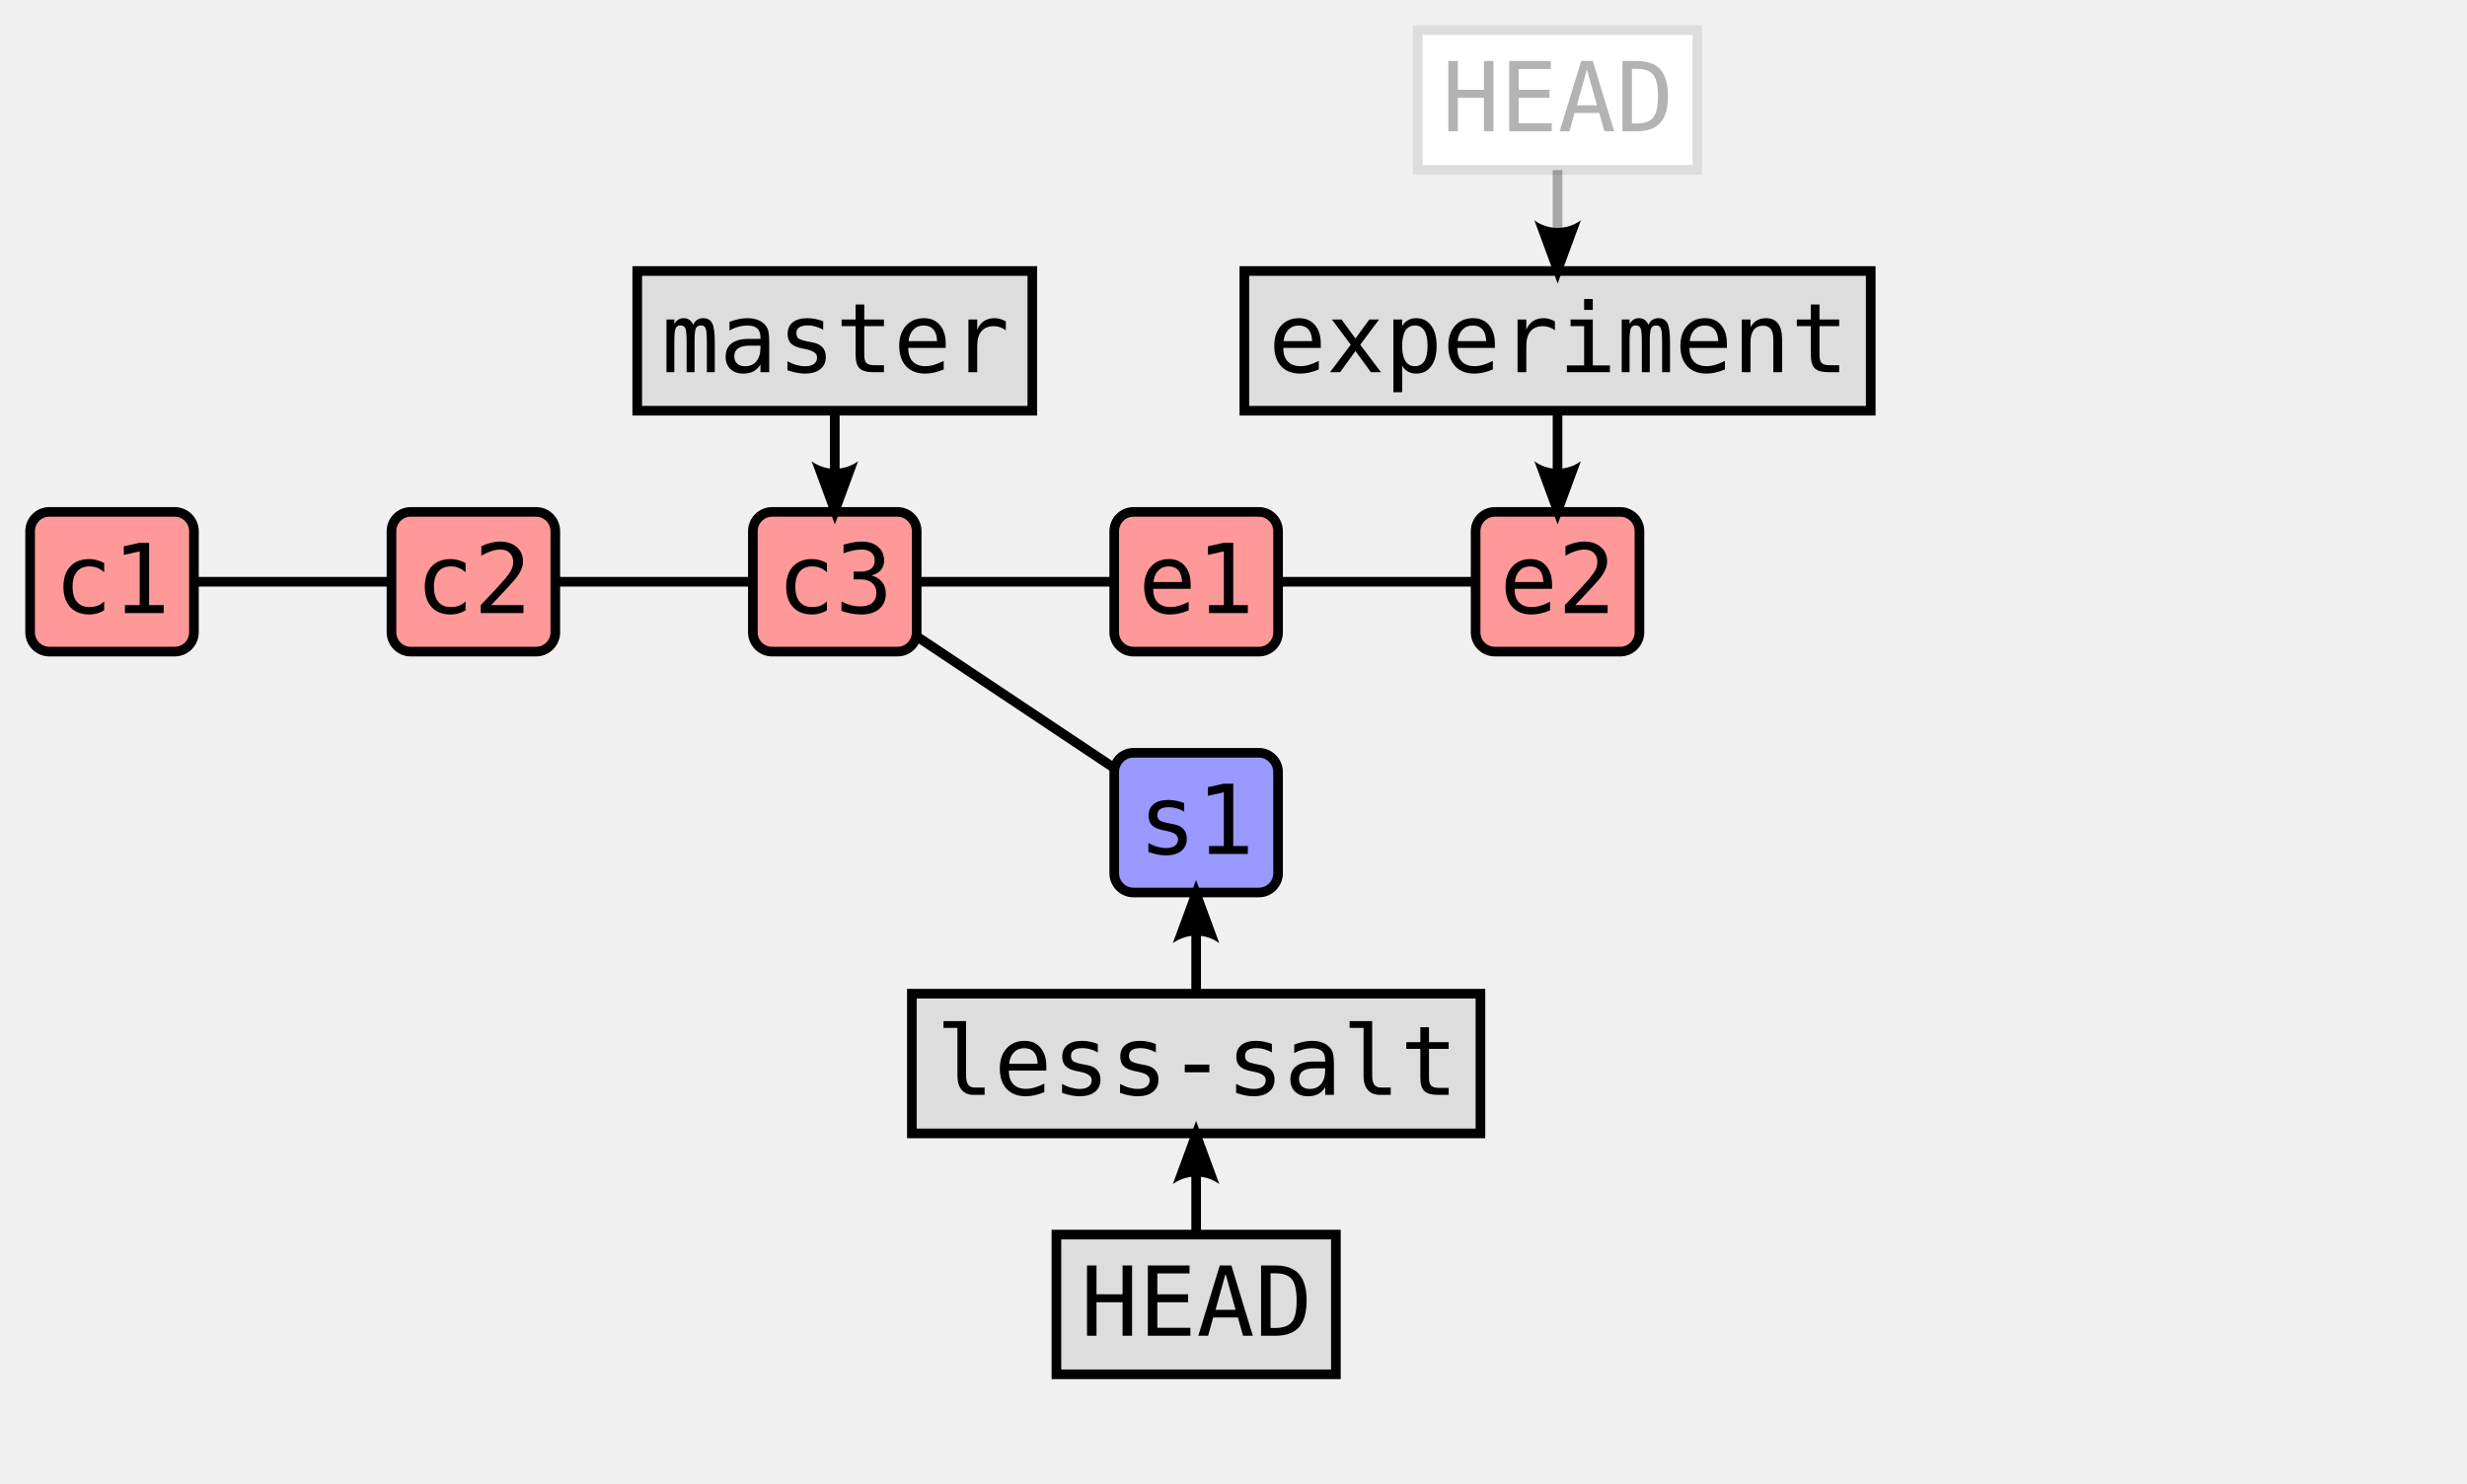
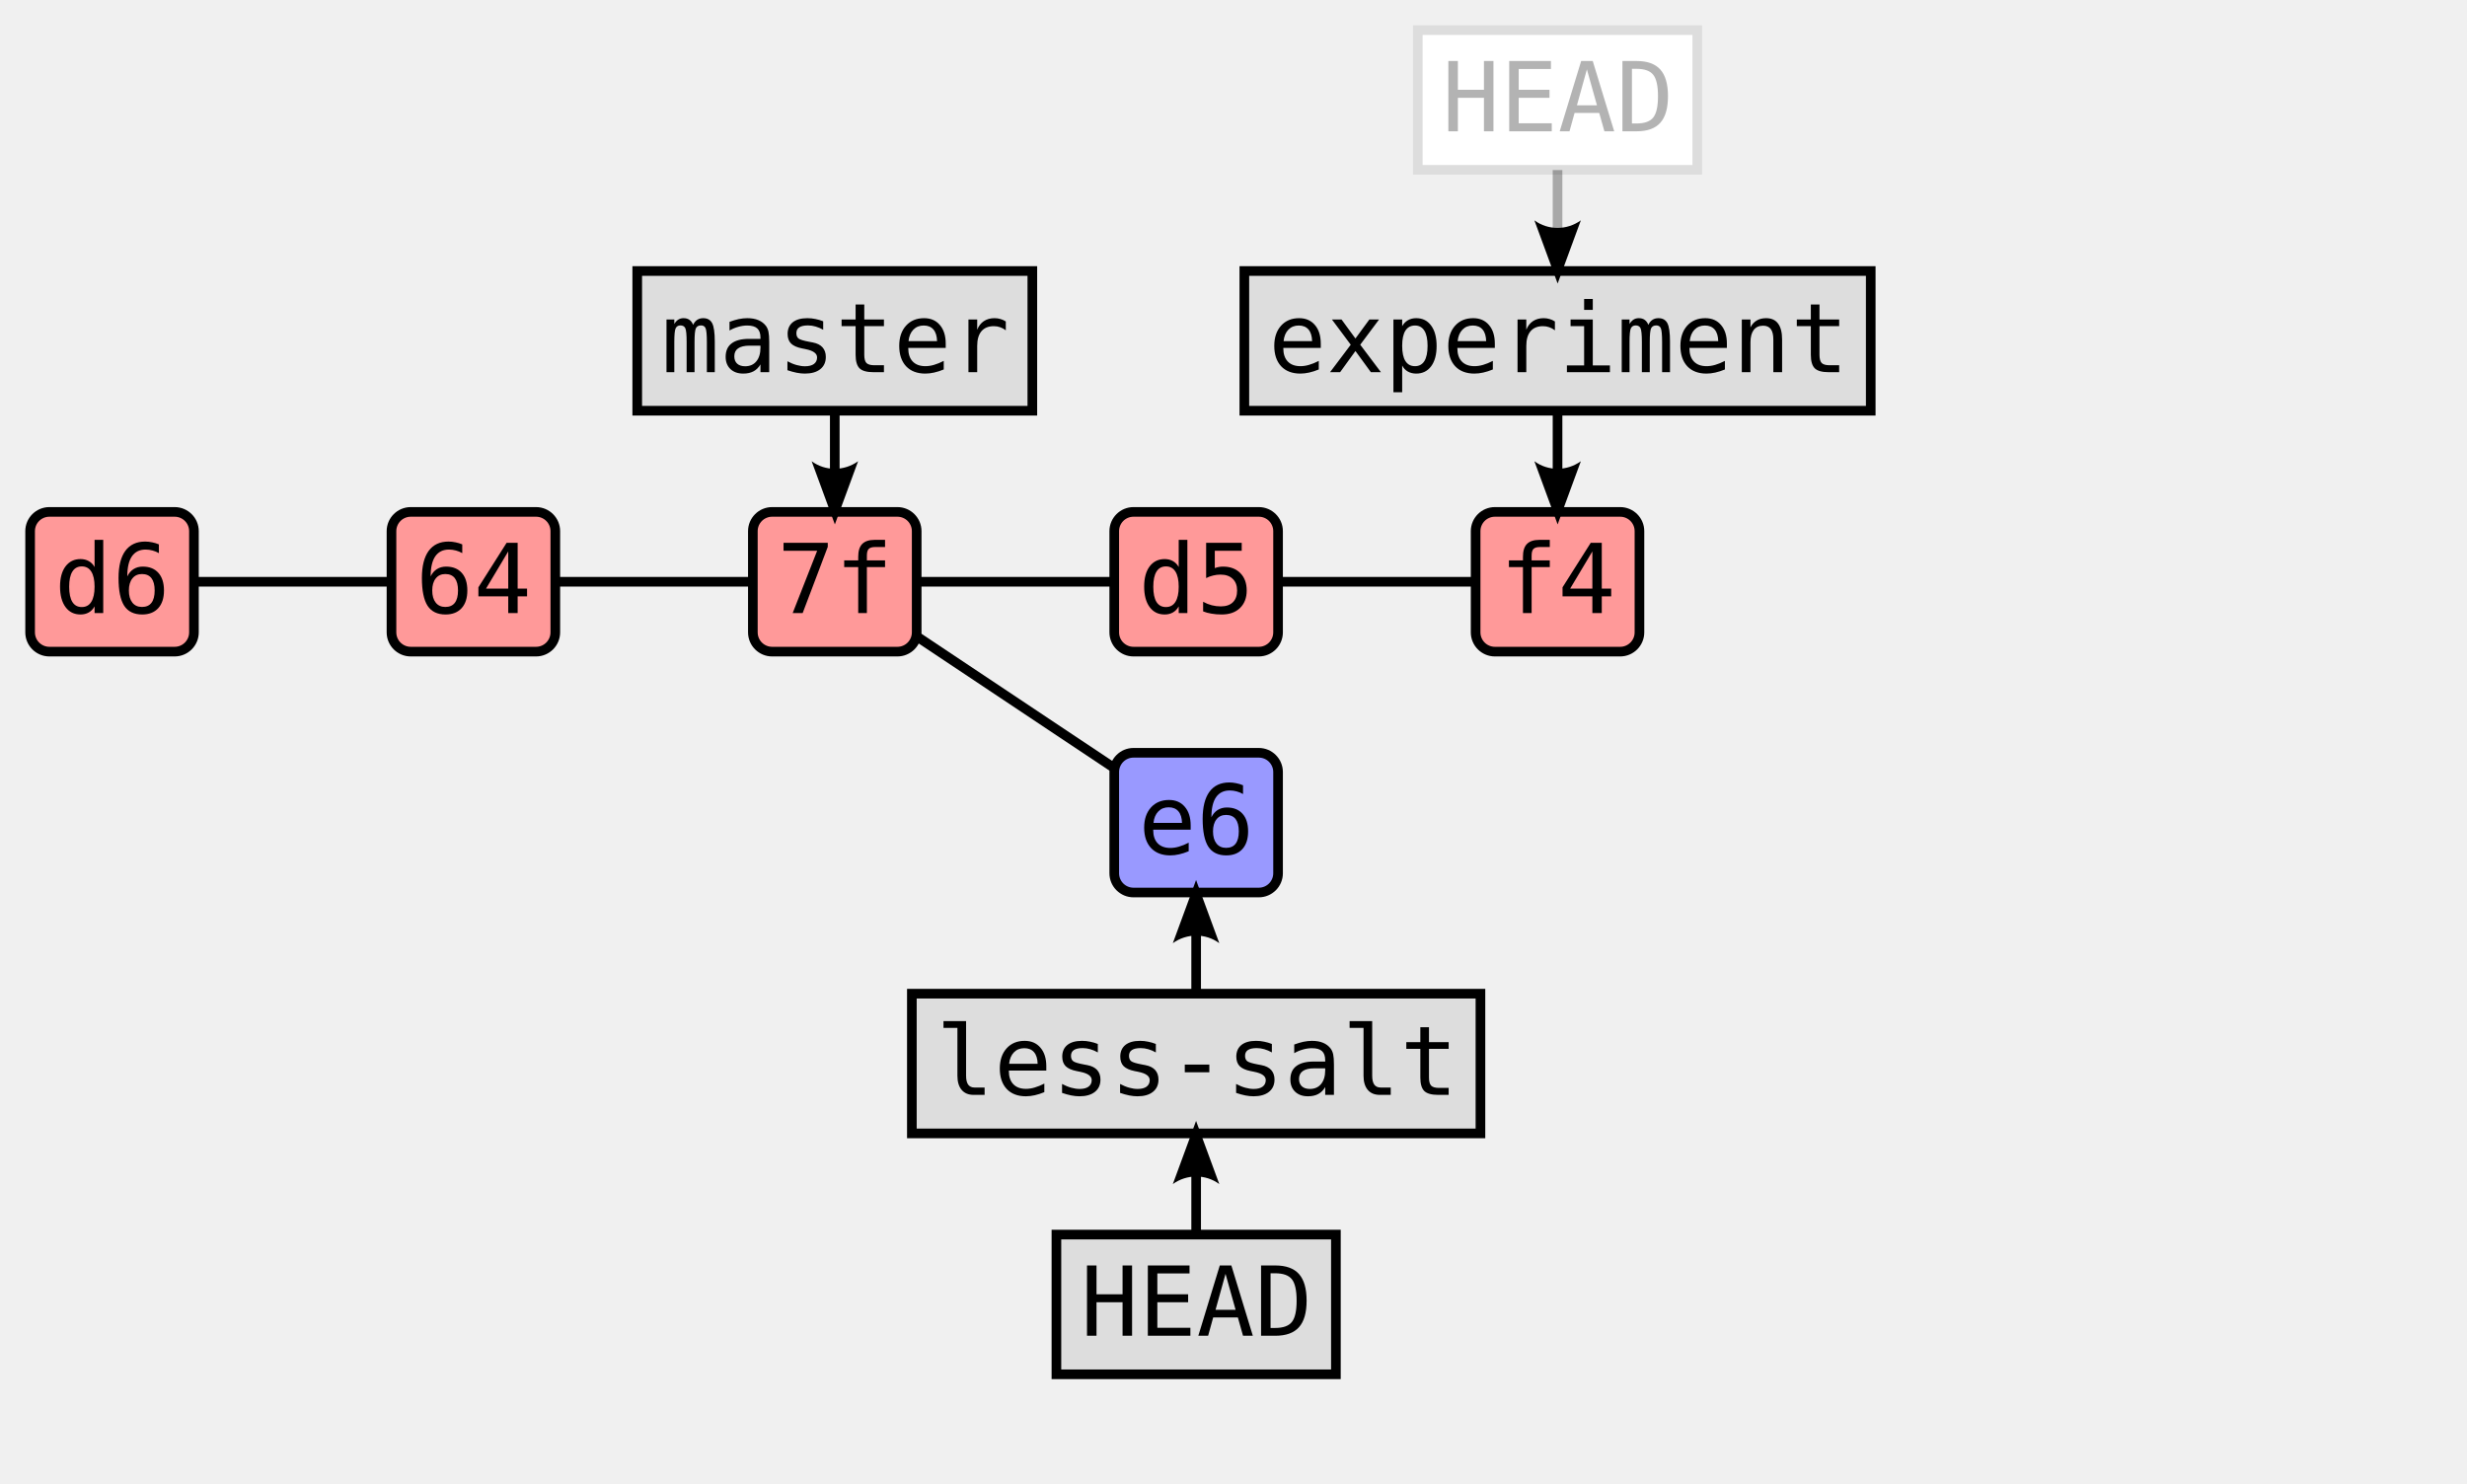
<svg xmlns="http://www.w3.org/2000/svg" width="409.6" height="246.4" id="svg2" version="1.1">
  <defs id="defs4">
    <marker orient="auto" refY="0.0" refX="0.0" id="Arrow2Mend" style="overflow:visible;">
      <path id="path3786" style="fill-rule:evenodd;stroke-width:0.625;stroke-linejoin:round;" d="M 8.719,4.034 L -2.207,0.016 L 8.719,-4.002 C 6.973,-1.63 6.983,1.616 8.719,4.034 z " transform="scale(0.6) rotate(180) translate(0,0)" />
    </marker>
  </defs>
  <g id="layer1">
    <rect style="fill:#ff9999;stroke:#000000;stroke-width:1.6;stroke-miterlimit:4;stroke-dasharray:none" id="rect2989" width="27.2" height="23.2" x="5" y="85" ry="3.2" />
    <text xml:space="preserve" style="font-size:16px;font-style:normal;font-weight:normal;line-height:125%;letter-spacing:0px;word-spacing:0px;fill:#000000;fill-opacity:1;stroke:none;font-family:DejaVu Sans Mono" x="9" y="101.8" id="text2985">
-       <tspan id="tspan2987" x="9" y="101.8">c1</tspan>
+       <tspan id="tspan2987" x="9" y="101.8">d6</tspan>
    </text>
  </g>
  <g id="layer1">
    <rect style="fill:#ff9999;stroke:#000000;stroke-width:1.6;stroke-miterlimit:4;stroke-dasharray:none" id="rect2989" width="27.2" height="23.2" x="65" y="85" ry="3.2" />
    <text xml:space="preserve" style="font-size:16px;font-style:normal;font-weight:normal;line-height:125%;letter-spacing:0px;word-spacing:0px;fill:#000000;fill-opacity:1;stroke:none;font-family:DejaVu Sans Mono" x="69" y="101.8" id="text2985">
-       <tspan id="tspan2987" x="69" y="101.8">c2</tspan>
+       <tspan id="tspan2987" x="69" y="101.8">64</tspan>
    </text>
  </g>
  <line x1="64.98" y1="96.6" x2="32.22" y2="96.6" style="stroke:#000000; stroke-width:1.6; stroke-opacity:1.0" />
  <g id="layer1">
    <rect style="fill:#ff9999;stroke:#000000;stroke-width:1.6;stroke-miterlimit:4;stroke-dasharray:none" id="rect2989" width="27.2" height="23.2" x="125" y="85" ry="3.2" />
    <text xml:space="preserve" style="font-size:16px;font-style:normal;font-weight:normal;line-height:125%;letter-spacing:0px;word-spacing:0px;fill:#000000;fill-opacity:1;stroke:none;font-family:DejaVu Sans Mono" x="129" y="101.8" id="text2985">
-       <tspan id="tspan2987" x="129" y="101.8">c3</tspan>
+       <tspan id="tspan2987" x="129" y="101.8">7f</tspan>
    </text>
  </g>
  <line x1="124.98" y1="96.6" x2="92.22" y2="96.6" style="stroke:#000000; stroke-width:1.6; stroke-opacity:1.0" />
  <g id="layer1">
    <rect style="fill:#dddddd;stroke:#000000;stroke-width:1.6;stroke-miterlimit:4;stroke-dasharray:none" id="rect2989" width="65.6" height="23.2" x="105.8" y="45" ry="0" />
    <text xml:space="preserve" style="font-size:16px;font-style:normal;font-weight:normal;line-height:125%;letter-spacing:0px;word-spacing:0px;fill:#000000;fill-opacity:1;stroke:none;font-family:DejaVu Sans Mono" x="109.8" y="61.8" id="text2985">
      <tspan id="tspan2987" x="109.8" y="61.8">master</tspan>
    </text>
  </g>
  <g id="layer1">
    <path style="fill:none;stroke:#000000;stroke-width:1.6;stroke-linecap:butt;stroke-linejoin:miter;stroke-opacity:1;marker-end:url(#Arrow2Mend);stroke-miterlimit:4;stroke-dasharray:none" d="M 138.6,68.24 138.6,84.96" id="path2985" />
  </g>
  <g id="layer1">
    <rect style="fill:#9999ff;stroke:#000000;stroke-width:1.6;stroke-miterlimit:4;stroke-dasharray:none" id="rect2989" width="27.2" height="23.2" x="185" y="125" ry="3.2" />
    <text xml:space="preserve" style="font-size:16px;font-style:normal;font-weight:normal;line-height:125%;letter-spacing:0px;word-spacing:0px;fill:#000000;fill-opacity:1;stroke:none;font-family:DejaVu Sans Mono" x="189" y="141.8" id="text2985">
-       <tspan id="tspan2987" x="189" y="141.8">s1</tspan>
+       <tspan id="tspan2987" x="189" y="141.8">e6</tspan>
    </text>
  </g>
  <line x1="184.98" y1="127.52" x2="152.22" y2="105.68" style="stroke:#000000; stroke-width:1.6; stroke-opacity:1.0" />
  <g id="layer1">
    <rect style="fill:#dddddd;stroke:#000000;stroke-width:1.6;stroke-miterlimit:4;stroke-dasharray:none" id="rect2989" width="94.4" height="23.2" x="151.4" y="165" ry="0" />
    <text xml:space="preserve" style="font-size:16px;font-style:normal;font-weight:normal;line-height:125%;letter-spacing:0px;word-spacing:0px;fill:#000000;fill-opacity:1;stroke:none;font-family:DejaVu Sans Mono" x="155.4" y="181.8" id="text2985">
      <tspan id="tspan2987" x="155.4" y="181.8">less-salt</tspan>
    </text>
  </g>
  <g id="layer1">
    <path style="fill:none;stroke:#000000;stroke-width:1.6;stroke-linecap:butt;stroke-linejoin:miter;stroke-opacity:1;marker-end:url(#Arrow2Mend);stroke-miterlimit:4;stroke-dasharray:none" d="M 198.6,164.96 198.6,148.24" id="path2985" />
  </g>
  <g id="layer1">
    <rect style="fill:#dddddd;stroke:#000000;stroke-width:1.6;stroke-miterlimit:4;stroke-dasharray:none" id="rect2989" width="46.4" height="23.2" x="175.4" y="205" ry="0" />
    <text xml:space="preserve" style="font-size:16px;font-style:normal;font-weight:normal;line-height:125%;letter-spacing:0px;word-spacing:0px;fill:#000000;fill-opacity:1;stroke:none;font-family:DejaVu Sans Mono" x="179.4" y="221.8" id="text2985">
      <tspan id="tspan2987" x="179.4" y="221.8">HEAD</tspan>
    </text>
  </g>
  <g id="layer1">
    <path style="fill:none;stroke:#000000;stroke-width:1.6;stroke-linecap:butt;stroke-linejoin:miter;stroke-opacity:1;marker-end:url(#Arrow2Mend);stroke-miterlimit:4;stroke-dasharray:none" d="M 198.6,204.96 198.6,188.24" id="path2985" />
  </g>
  <g id="layer1">
    <rect style="fill:#ff9999;stroke:#000000;stroke-width:1.6;stroke-miterlimit:4;stroke-dasharray:none" id="rect2989" width="27.2" height="23.2" x="185" y="85" ry="3.2" />
    <text xml:space="preserve" style="font-size:16px;font-style:normal;font-weight:normal;line-height:125%;letter-spacing:0px;word-spacing:0px;fill:#000000;fill-opacity:1;stroke:none;font-family:DejaVu Sans Mono" x="189" y="101.8" id="text2985">
-       <tspan id="tspan2987" x="189" y="101.8">e1</tspan>
+       <tspan id="tspan2987" x="189" y="101.8">d5</tspan>
    </text>
  </g>
  <line x1="184.98" y1="96.6" x2="152.22" y2="96.6" style="stroke:#000000; stroke-width:1.6; stroke-opacity:1.0" />
  <g id="layer1">
    <rect style="fill:#ff9999;stroke:#000000;stroke-width:1.6;stroke-miterlimit:4;stroke-dasharray:none" id="rect2989" width="27.2" height="23.2" x="245" y="85" ry="3.2" />
    <text xml:space="preserve" style="font-size:16px;font-style:normal;font-weight:normal;line-height:125%;letter-spacing:0px;word-spacing:0px;fill:#000000;fill-opacity:1;stroke:none;font-family:DejaVu Sans Mono" x="249" y="101.8" id="text2985">
-       <tspan id="tspan2987" x="249" y="101.8">e2</tspan>
+       <tspan id="tspan2987" x="249" y="101.8">f4</tspan>
    </text>
  </g>
  <line x1="244.98" y1="96.6" x2="212.22" y2="96.6" style="stroke:#000000; stroke-width:1.6; stroke-opacity:1.0" />
  <g id="layer1">
    <rect style="fill:#dddddd;stroke:#000000;stroke-width:1.6;stroke-miterlimit:4;stroke-dasharray:none" id="rect2989" width="104" height="23.2" x="206.6" y="45" ry="0" />
    <text xml:space="preserve" style="font-size:16px;font-style:normal;font-weight:normal;line-height:125%;letter-spacing:0px;word-spacing:0px;fill:#000000;fill-opacity:1;stroke:none;font-family:DejaVu Sans Mono" x="210.6" y="61.8" id="text2985">
      <tspan id="tspan2987" x="210.6" y="61.8">experiment</tspan>
    </text>
  </g>
  <g id="layer1">
    <path style="fill:none;stroke:#000000;stroke-width:1.6;stroke-linecap:butt;stroke-linejoin:miter;stroke-opacity:1;marker-end:url(#Arrow2Mend);stroke-miterlimit:4;stroke-dasharray:none" d="M 258.6,68.24 258.6,84.96" id="path2985" />
  </g>
  <g id="layer1">
    <rect style="fill:#ffffff;stroke:#dddddd;stroke-width:1.6;stroke-miterlimit:4;stroke-dasharray:none" id="rect2989" width="46.4" height="23.2" x="235.4" y="5" ry="0" />
    <text xml:space="preserve" style="font-size:16px;font-style:normal;font-weight:normal;line-height:125%;letter-spacing:0px;word-spacing:0px;fill:#000000;fill-opacity:0.3;stroke:none;font-family:DejaVu Sans Mono" x="239.4" y="21.8" id="text2985">
      <tspan id="tspan2987" x="239.4" y="21.8">HEAD</tspan>
    </text>
  </g>
  <g id="layer1">
    <path style="fill:none;stroke:#000000;stroke-width:1.6;stroke-linecap:butt;stroke-linejoin:miter;stroke-opacity:0.3;marker-end:url(#Arrow2Mend);stroke-miterlimit:4;stroke-dasharray:none" d="M 258.6,28.24 258.6,44.96" id="path2985" />
  </g>
</svg>
